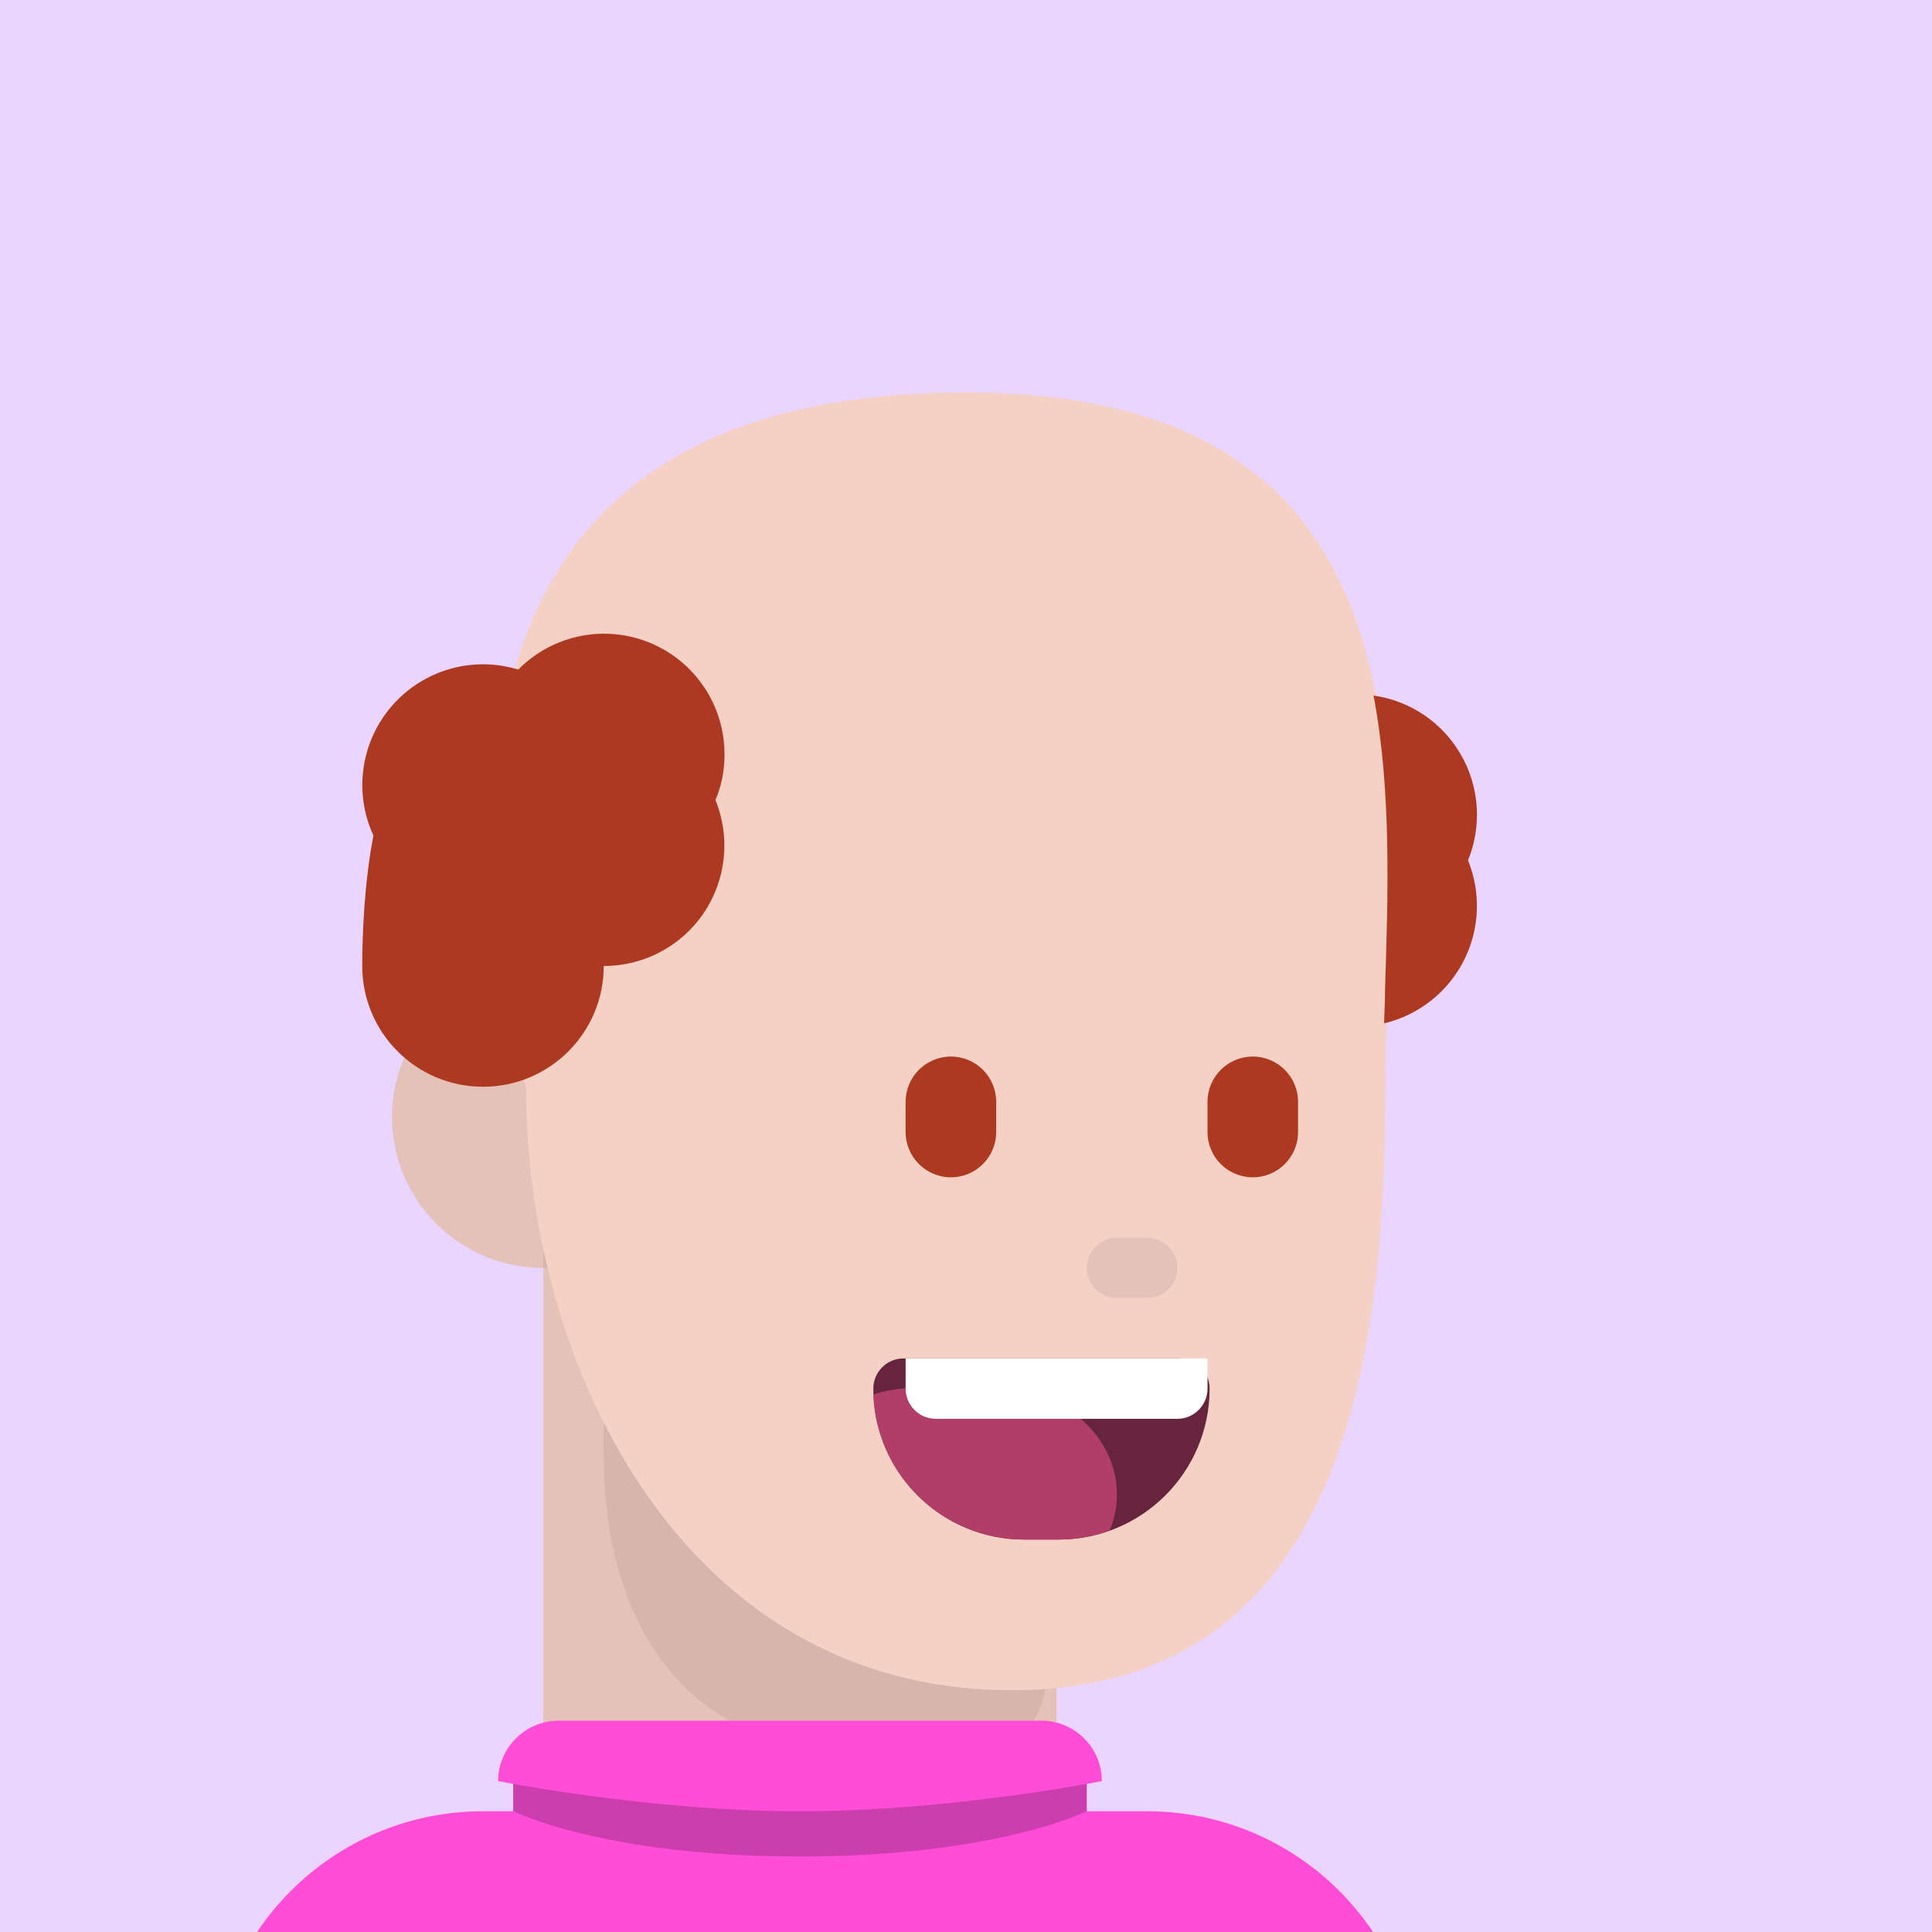
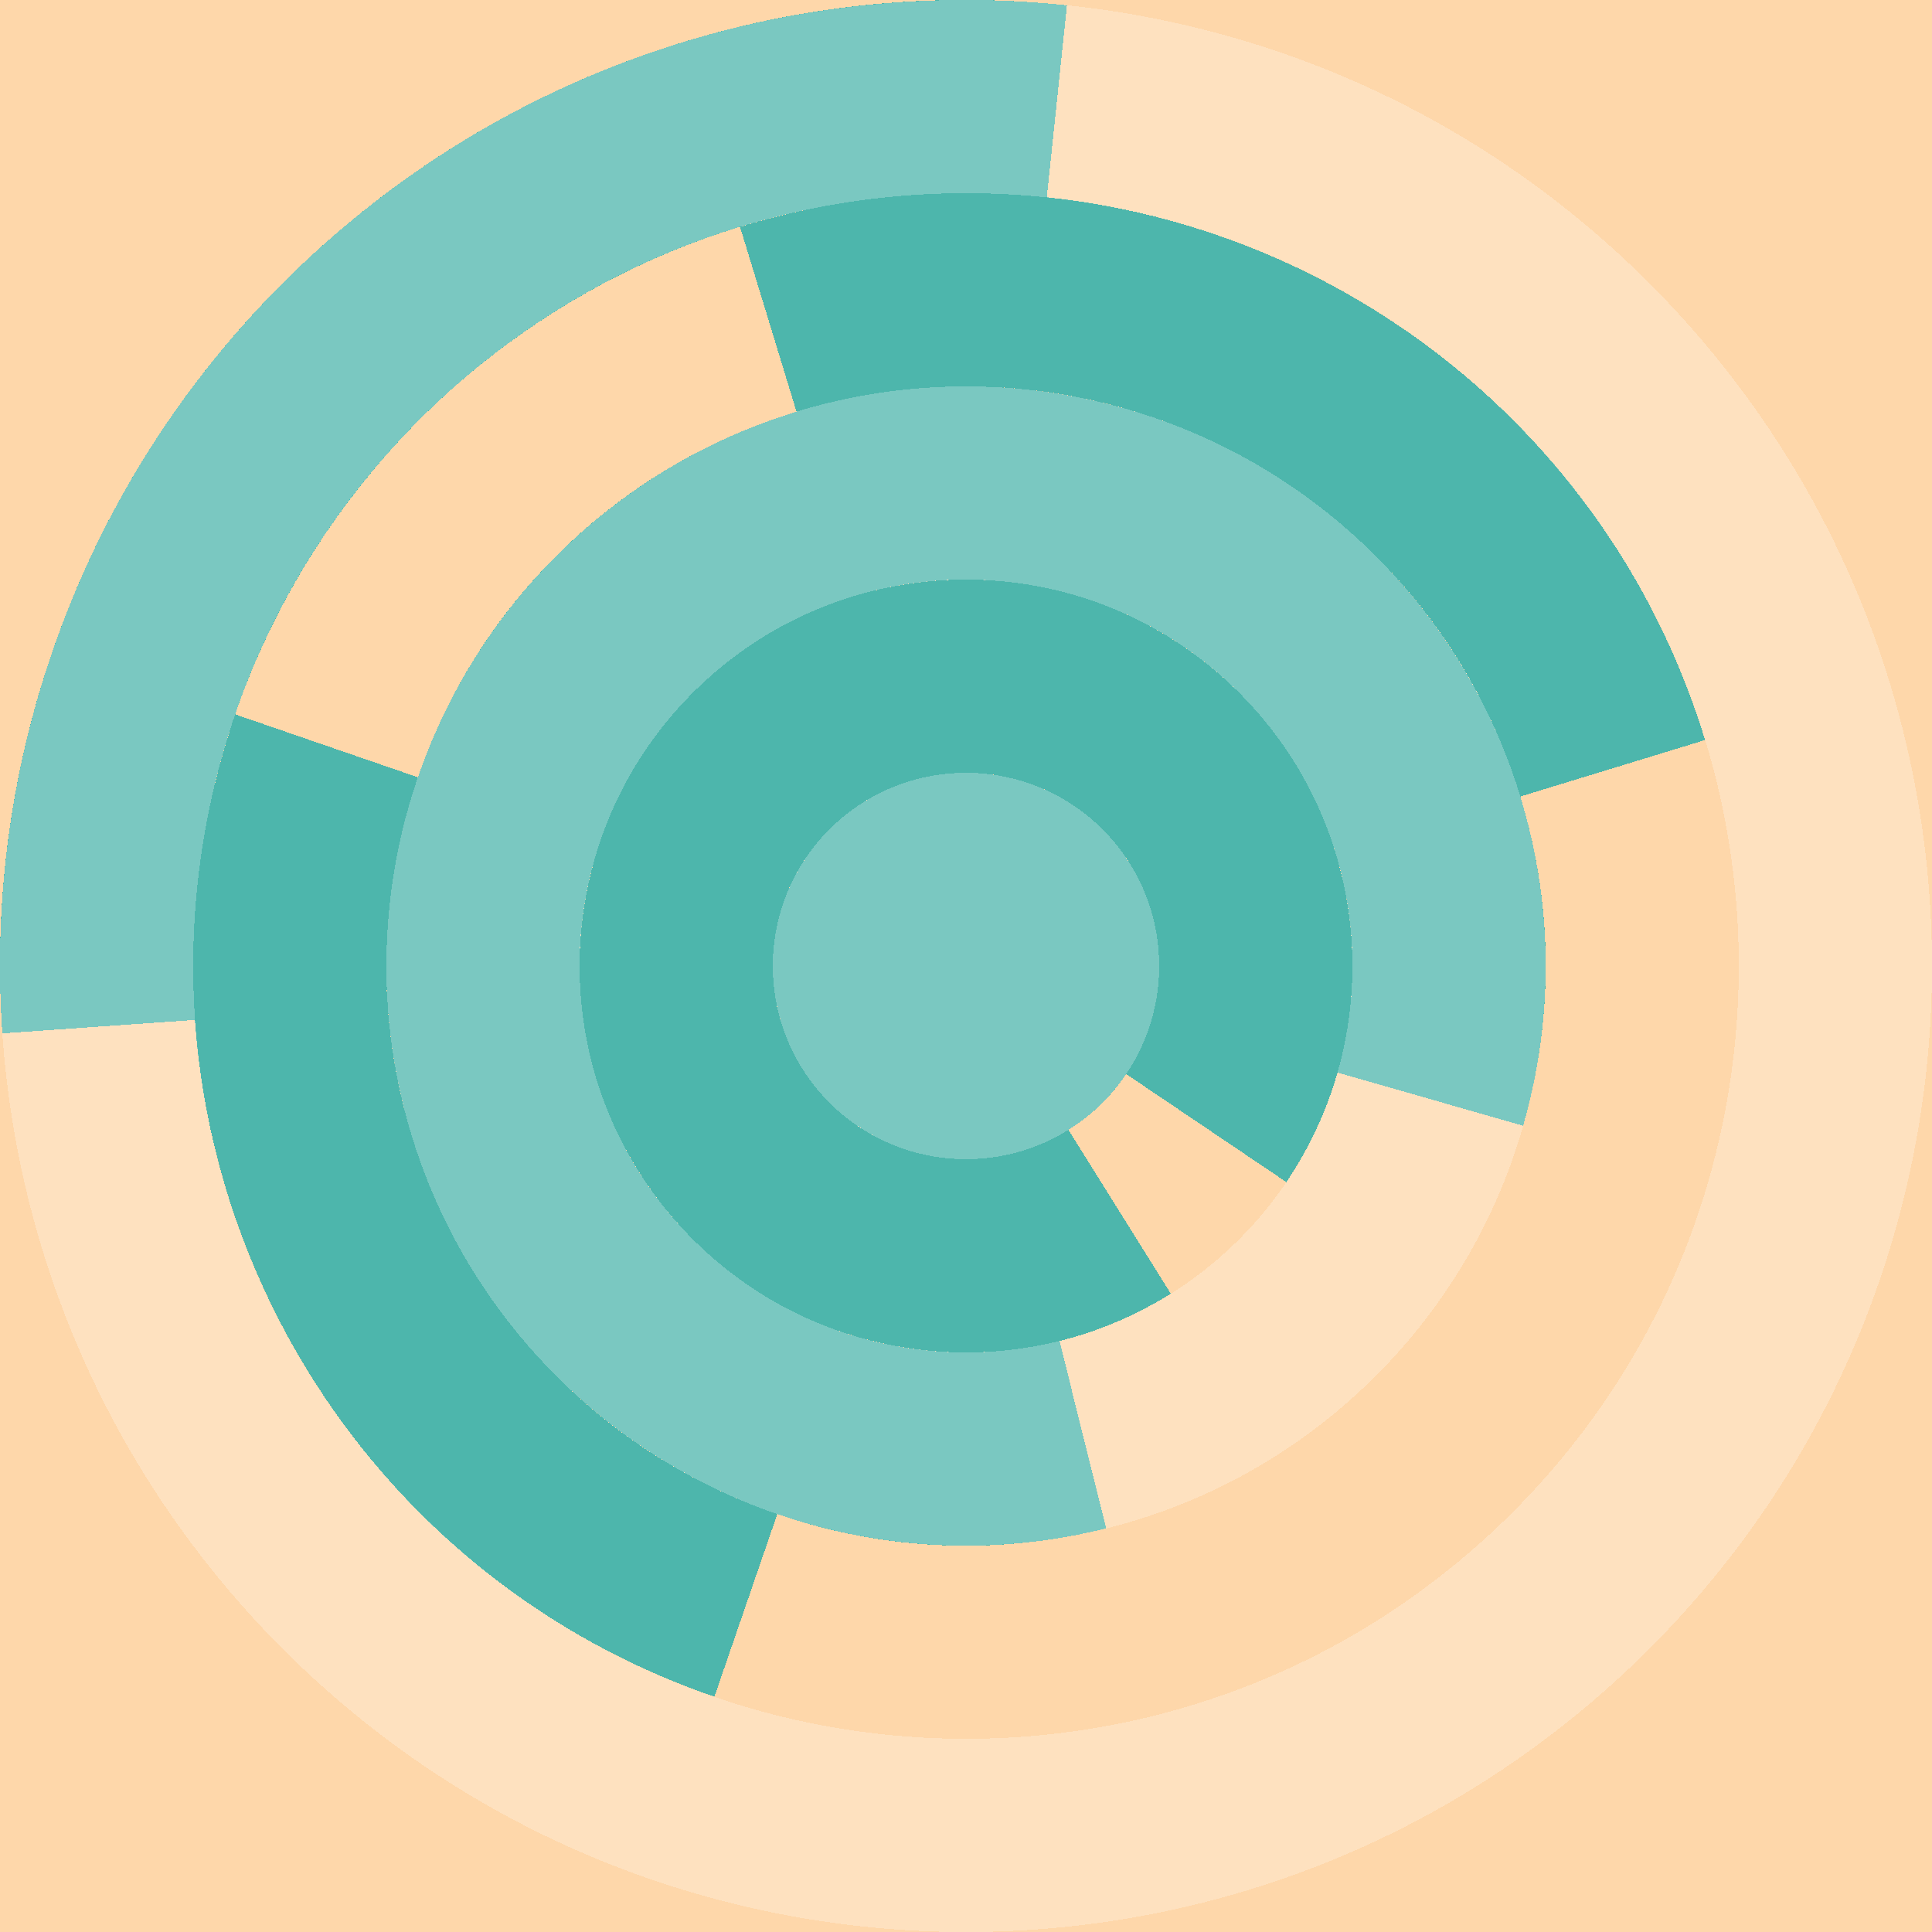
- <svg xmlns="http://www.w3.org/2000/svg" viewBox="0 0 64 64" fill="none" shape-rendering="auto" width="96" height="96">
+ <svg xmlns="http://www.w3.org/2000/svg" viewBox="0 0 100 100" fill="none" shape-rendering="crispEdges" width="96" height="96">
  <mask id="viewboxMask">
-     <rect width="64" height="64" rx="0" ry="0" x="0" y="0" fill="#fff" />
+     <rect width="100" height="100" rx="0" ry="0" x="0" y="0" fill="#fff" />
  </mask>
  <g mask="url(#viewboxMask)">
-     <rect fill="#e9d5ff" width="64" height="64" x="0" y="0" />
-     <path d="M45.89 36.1c0 8.5-1.26 18.86-10.89 19.82v9.95S31.36 68 26.5 68c-4.86 0-8.5-3.48-8.5-3.48V42a5 5 0 0 1-1.3-9.83C15.36 22.64 17.5 13 32 13c14.59 0 14.24 11.08 13.96 19.81-.04 1.15-.07 2.25-.07 3.29Z" fill="#f5d0c5" />
-     <path d="M35 55.92c-.48.05-.98.07-1.5.07-8.88 0-13.9-7.15-15.5-14.6v23.13S21.64 68 26.5 68c4.86 0 8.5-2.13 8.5-2.13v-9.95Z" fill="#000" fill-opacity=".07" />
-     <path d="M34.63 55.95c-.37.03-.74.04-1.13.04-6.53 0-10.97-3.86-13.5-8.87V48.24c0 5.38 2.61 9.75 8.28 9.75h1.35c3.34.03 4.59.04 5-2.04ZM16.7 32.17A5 5 0 0 0 18.14 42c-.48-1.98-.71-3.99-.71-5.9a46.7 46.7 0 0 1-.73-3.93Z" fill="#000" fill-opacity=".07" />
-     <rect x="36" y="41" width="3" height="2" rx="1" fill="#000" fill-opacity=".07" />
-     <rect x="7" y="60" width="40" height="23" rx="9" fill="#ff4dd8" />
-     <path d="M17 58h19v3s-5 1-9.5 1-9.5-1-9.5-1v-3Z" fill="#ff4dd8" />
-     <path d="M17 58h19v2s-3 1.5-9.5 1.5S17 60 17 60v-2Z" fill="#000" fill-opacity=".2" />
-     <path d="M16.5 59c0-1.1.9-2 2-2h16a2 2 0 0 1 2 2s-5 1-10 1-10-1-10-1Z" fill="#ff4dd8" />
-     <path d="M24 25c0 .53-.1 1.04-.3 1.5A3.99 3.99 0 0 1 20 32a4 4 0 0 1-8 0c0-1.05.07-2.78.37-4.32a4 4 0 0 1 4.8-5.5A3.99 3.99 0 0 1 24 25ZM45.85 33.9a4 4 0 0 0 2.78-5.4 3.99 3.99 0 0 0-3.13-5.46c.6 3.14.48 6.61.38 9.78 0 .36-.02.72-.03 1.07Z" fill="#ad3a20" />
-     <g transform="translate(1)">
-       <path d="M27.93 46a1 1 0 0 1 1-1h9.14a1 1 0 0 1 1 1 5 5 0 0 1-5 5h-1.14a5 5 0 0 1-5-5Z" fill="#66253C" />
-       <path d="M35.76 50.7a5 5 0 0 1-1.69.3h-1.14a5 5 0 0 1-5-4.8c.77-.29 1.9-.25 3.02-.22L32 46c2.21 0 4 1.57 4 3.5 0 .42-.09.83-.24 1.2Z" fill="#B03E67" />
-       <path d="M29 45h10v1a1 1 0 0 1-1 1h-8a1 1 0 0 1-1-1v-1Z" fill="#fff" />
-     </g>
-     <g transform="translate(0 -1)">
-       <g fill="#ad3a20">
-         <rect x="30" y="36" width="3" height="4" rx="1.5" />
-         <rect x="40" y="36" width="3" height="4" rx="1.5" />
+     <rect fill="#fed7aa" width="100" height="100" x="0" y="0" />
+     <g transform="translate(0, 0) rotate(46 50 50)">
+       <g transform="translate(0, 0) rotate(-50 50 50)">
+         <path d="M50 10V0C22.386 0 0 22.386 0 50h10c0-22.091 17.909-40 40-40Z" fill="#4db6ac" />
      </g>
+       <g transform="translate(0, 0) rotate(-117 50 50)">
+         <path d="M50 10c-22.091 0-40 17.909-40 40h10c0-16.569 13.431-30 30-30V10Z" fill="#4db6ac" />
+       </g>
+       <g transform="translate(0, 0) rotate(-30 50 50)">
+         <path d="M80 50c0-16.569-13.431-30-30-30-16.569 0-30 13.431-30 30h10c0-11.046 8.954-20 20-20s20 8.954 20 20h10Z" fill="#4db6ac" />
+       </g>
+       <g transform="translate(0, 0) rotate(-168 50 50)">
+         <path d="M70 50c0-11.046-8.954-20-20-20s-20 8.954-20 20h10c0-5.523 4.477-10 10-10s10 4.477 10 10h10Z" fill="#4db6ac" />
+       </g>
+       <g transform="translate(0, 0) rotate(161 50 50)">
+         <circle cx="50" cy="50" r="10" fill="#4db6ac" />
+       </g>
+       <g transform="matrix(1 0 0 -1 0 100)">
+         <g transform="translate(0, 0) rotate(-50 50 50)">
+           <path d="M50 10V0C22.386 0 0 22.386 0 50h10c0-22.091 17.909-40 40-40Z" fill="#4db6ac" />
+         </g>
+       </g>
+       <g transform="matrix(1 0 0 -1 0 100)">
+         <g transform="translate(0, 0) rotate(-117 50 50)">
+           <path d="M50 10c-22.091 0-40 17.909-40 40h10c0-16.569 13.431-30 30-30V10Z" fill="#4db6ac" />
+         </g>
+       </g>
+       <g transform="matrix(1 0 0 -1 0 100)">
+         <g transform="translate(0, 0) rotate(-30 50 50)">
+           <path d="M80 50c0-16.569-13.431-30-30-30-16.569 0-30 13.431-30 30h10c0-11.046 8.954-20 20-20s20 8.954 20 20h10Z" fill="#4db6ac" />
+         </g>
+       </g>
+       <g transform="matrix(1 0 0 -1 0 100)">
+         <g transform="translate(0, 0) rotate(-168 50 50)">
+           <path d="M70 50c0-11.046-8.954-20-20-20s-20 8.954-20 20h10c0-5.523 4.477-10 10-10s10 4.477 10 10h10Z" fill="#4db6ac" />
+         </g>
+       </g>
+       <g transform="matrix(1 0 0 -1 0 100)">
+         <g transform="translate(0, 0) rotate(161 50 50)">
+           <circle cx="50" cy="50" r="10" fill="#4db6ac" />
+         </g>
+       </g>
+       <circle cx="50" cy="50" r="45" stroke="#fff" stroke-opacity=".25" stroke-width="10" style="mix-blend-mode:lighten" />
+       <circle cx="50" cy="50" r="25" stroke="#fff" stroke-opacity=".25" stroke-width="10" style="mix-blend-mode:lighten" />
+       <circle cx="50" cy="50" r="10" fill="#fff" fill-opacity=".25" style="mix-blend-mode:lighten" />
    </g>
  </g>
</svg>
